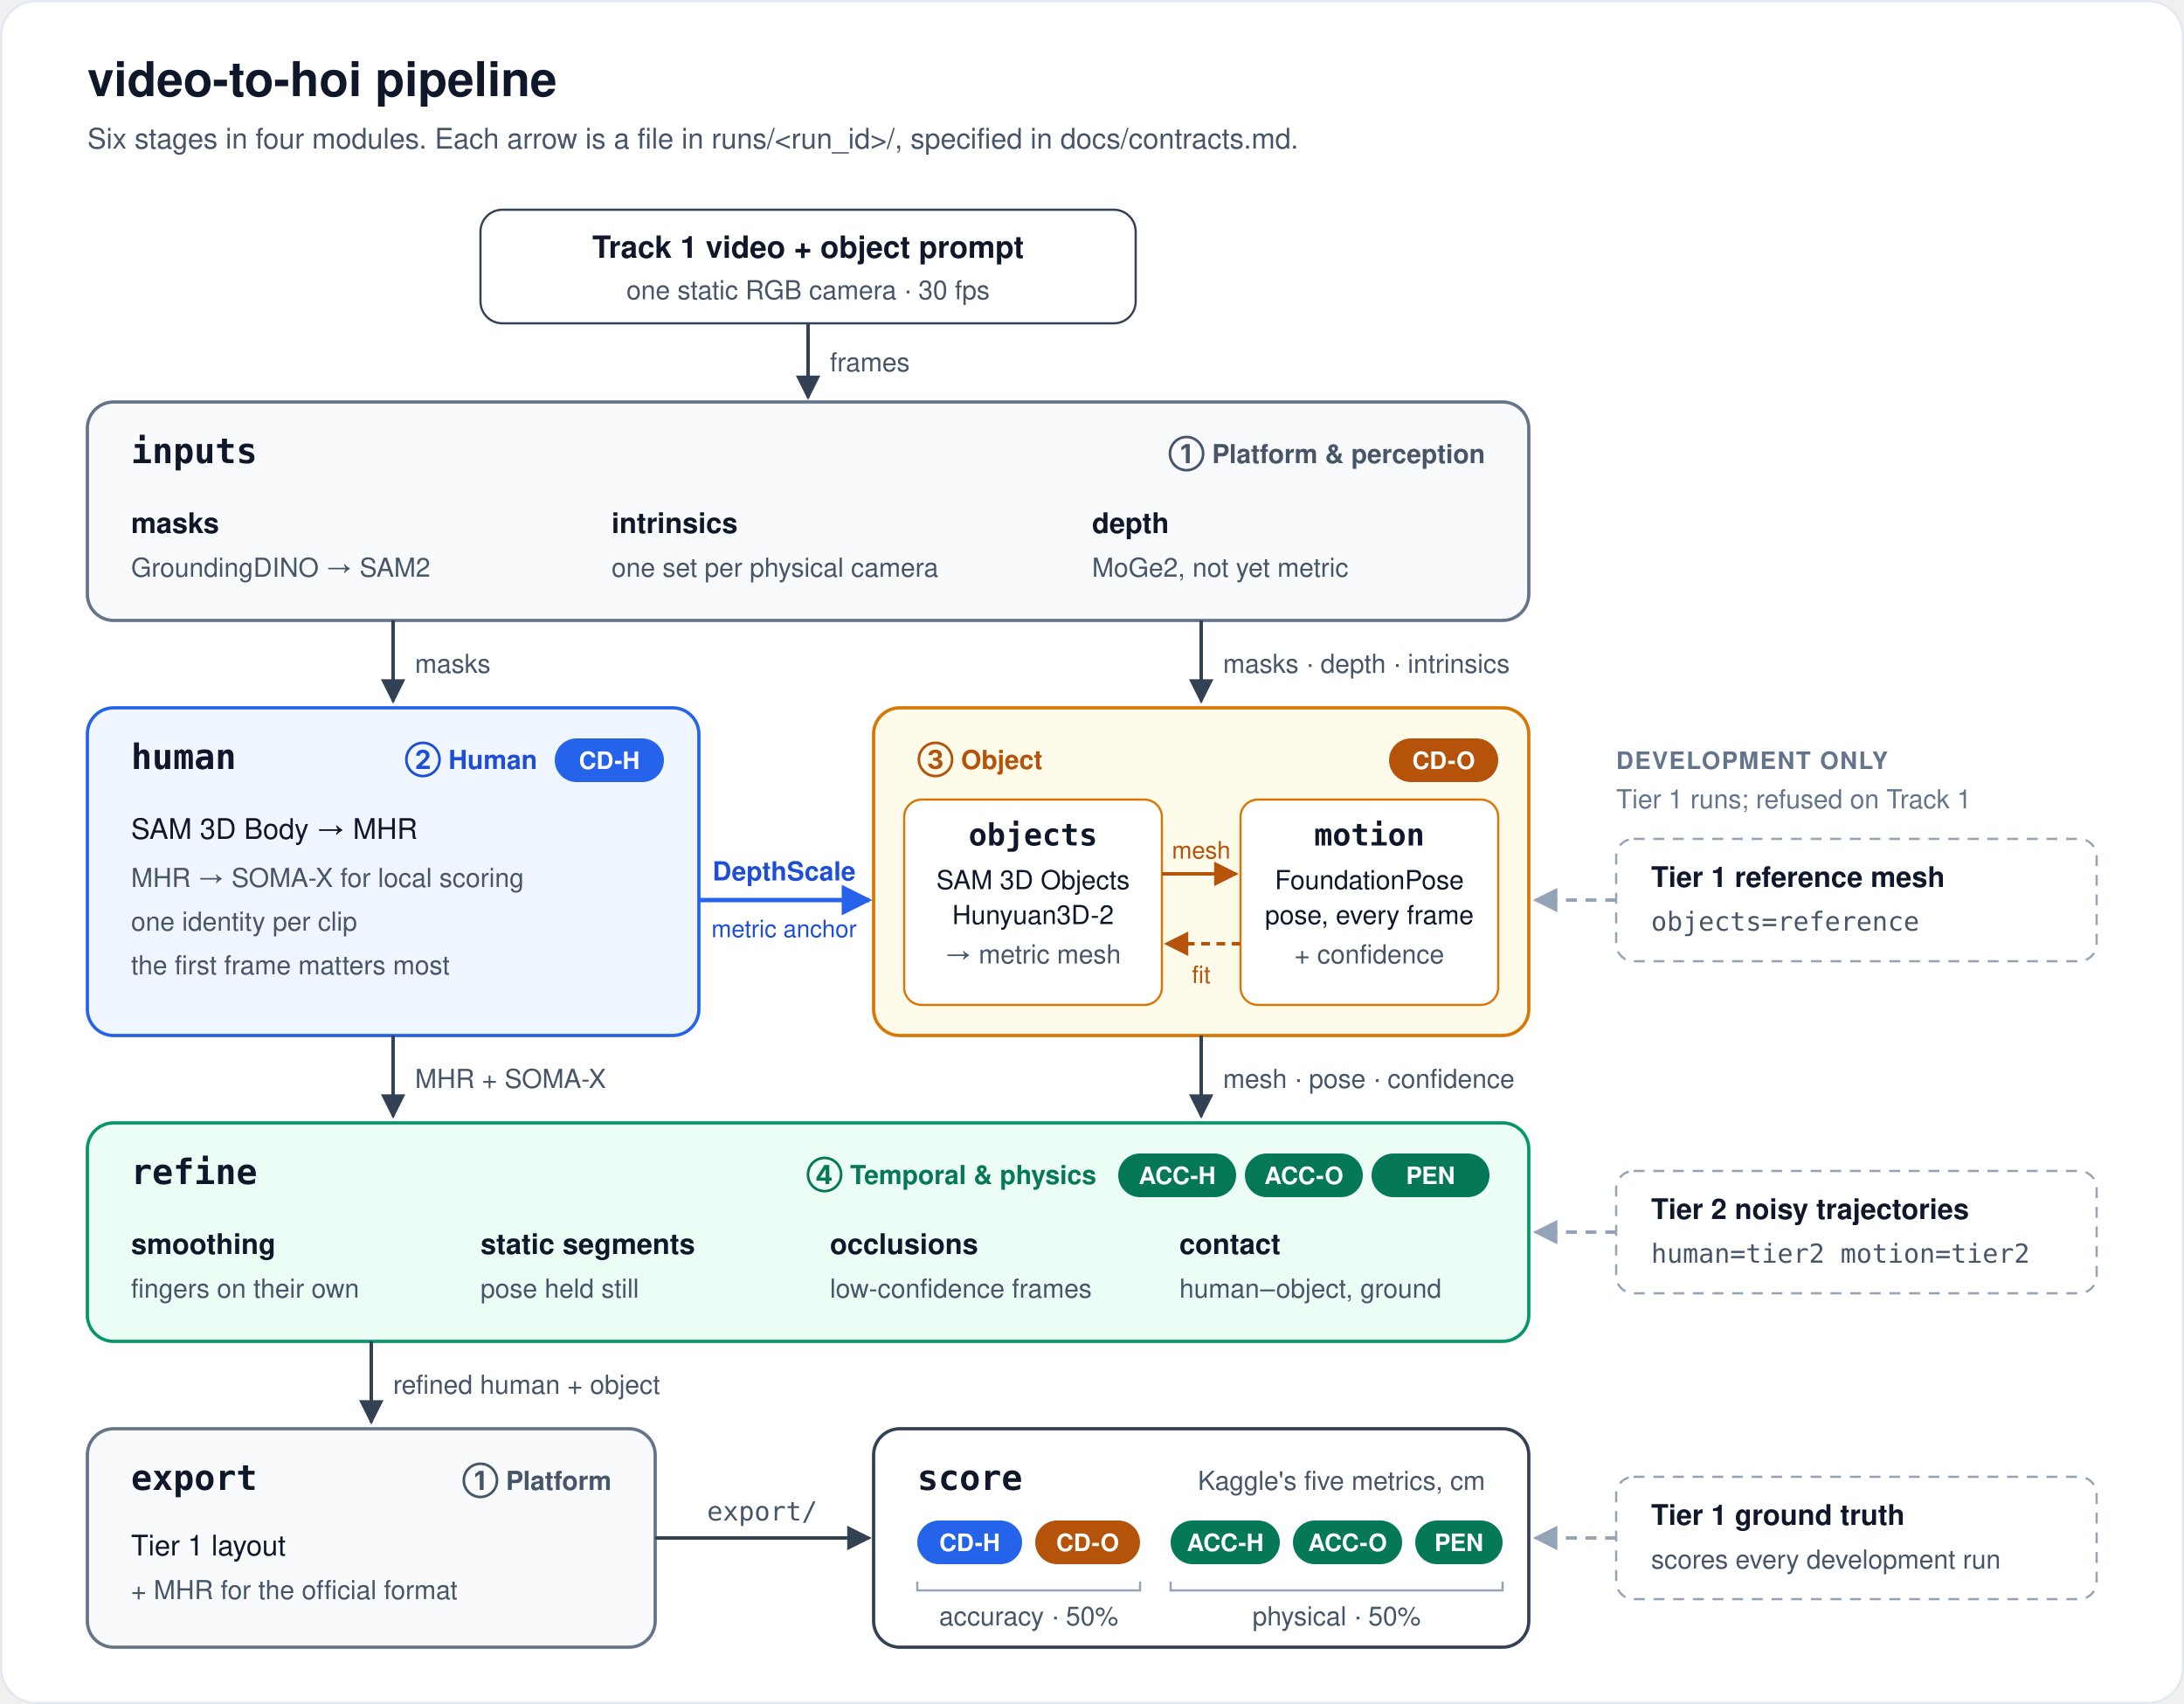
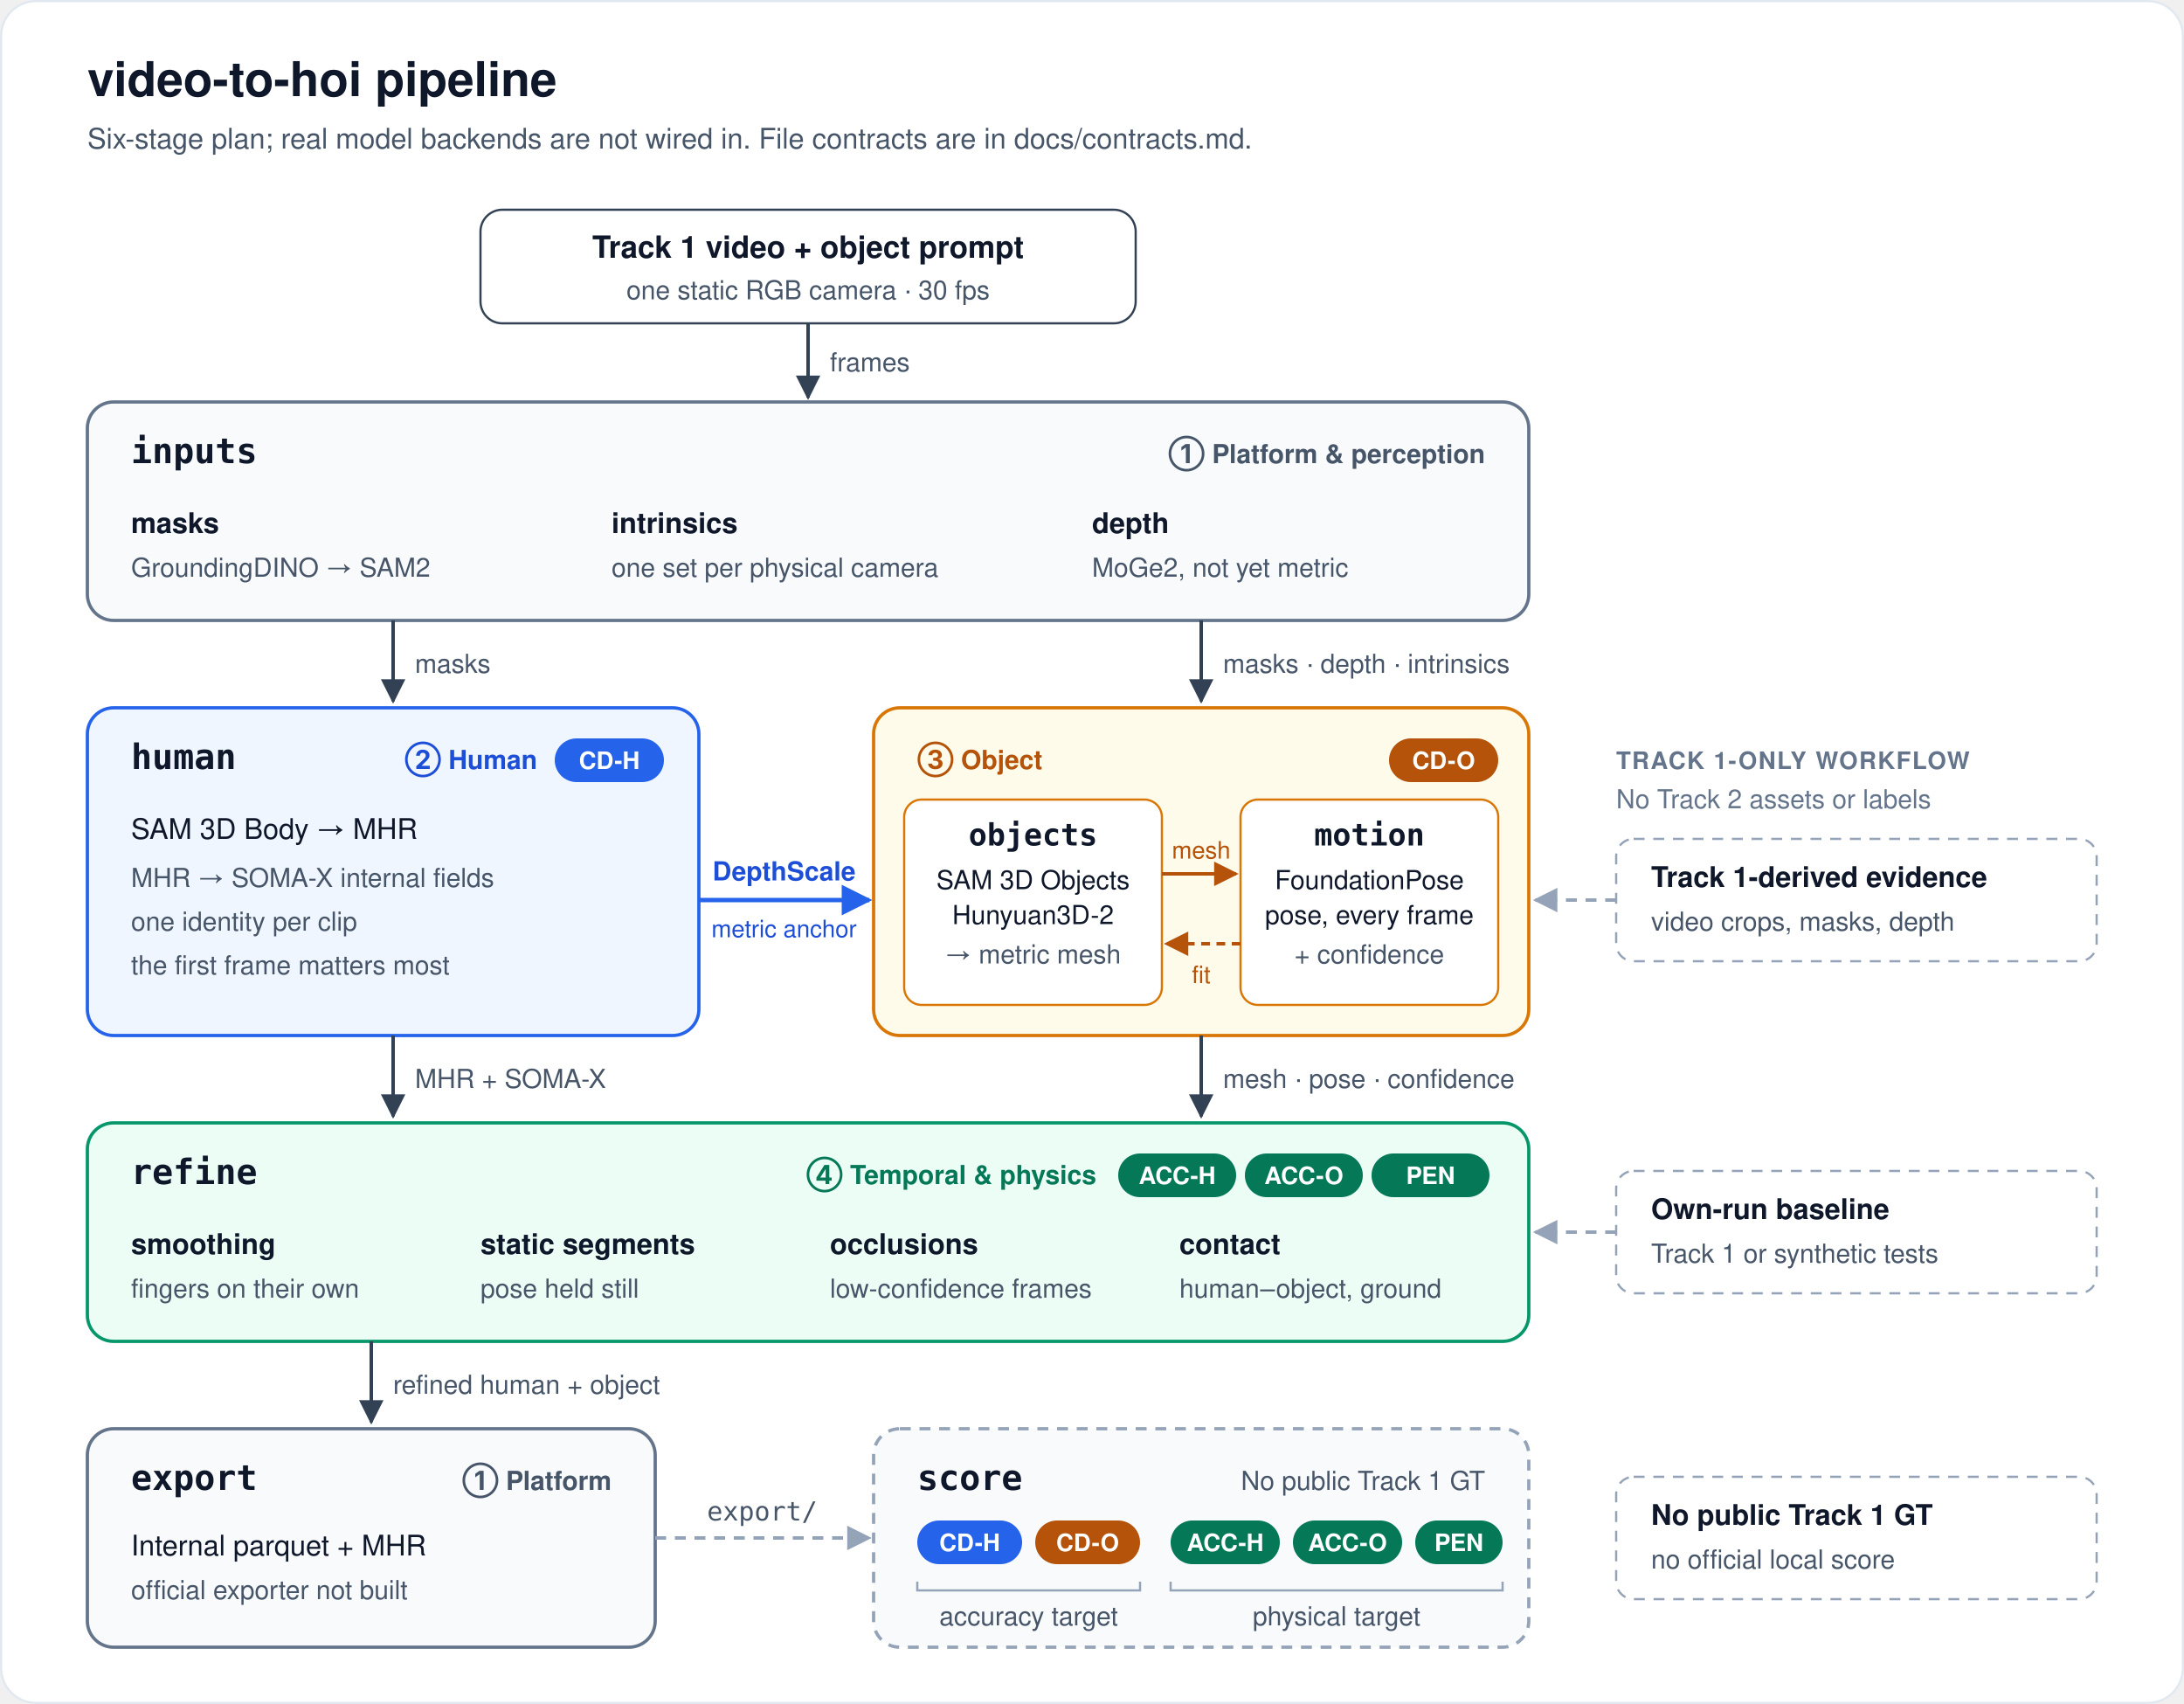
- <svg xmlns="http://www.w3.org/2000/svg" viewBox="0 0 1000 780" width="1000" height="780" role="img" aria-label="The video-to-hoi pipeline: a Track 1 video flows through six stages owned by four modules. Inputs produce masks, intrinsics, and depth; the human stage produces MHR and SOMA-X parameters and the depth scale that anchors metric scale for the object module, where mesh generation and tracking feed each other; refine smooths and applies contact to both trajectories; export writes the Tier 1 layout that the scorer turns into the five leaderboard metrics. Development-only inputs from Tier 1 and Tier 2 let each module start on its own.">
+ <svg xmlns="http://www.w3.org/2000/svg" viewBox="0 0 1000 780" width="1000" height="780" role="img" aria-label="Planned video-to-hoi pipeline: Track 1 video and object prompt feed six stages across four modules. The current code runs fake backends and writes an internal export schema. Development uses Track 1-derived artifacts or self-created synthetic tests, never Track 2. Track 1 has no public ground truth, so official ground-truth scoring is unavailable locally.">
  <defs>
    <marker id="arrow" viewBox="0 0 10 10" refX="9" refY="5" markerWidth="7" markerHeight="7" orient="auto-start-reverse">
      <path d="M0,0 L10,5 L0,10 z" fill="#334155" />
    </marker>
    <marker id="arrow-blue" viewBox="0 0 10 10" refX="9" refY="5" markerWidth="7" markerHeight="7" orient="auto-start-reverse">
      <path d="M0,0 L10,5 L0,10 z" fill="#2563EB" />
    </marker>
    <marker id="arrow-amber" viewBox="0 0 10 10" refX="9" refY="5" markerWidth="7" markerHeight="7" orient="auto-start-reverse">
      <path d="M0,0 L10,5 L0,10 z" fill="#B45309" />
    </marker>
    <marker id="arrow-gray" viewBox="0 0 10 10" refX="9" refY="5" markerWidth="7" markerHeight="7" orient="auto-start-reverse">
      <path d="M0,0 L10,5 L0,10 z" fill="#94A3B8" />
    </marker>
  </defs>
  <g font-family="'Segoe UI', -apple-system, Helvetica, Arial, sans-serif" fill="#0F172A">
    <rect x="0.5" y="0.5" width="999" height="779" rx="16" fill="#FFFFFF" stroke="#E2E8F0" />
    <text x="40" y="44" font-size="22" font-weight="700">video-to-hoi pipeline</text>
-     <text x="40" y="68" font-size="13" fill="#475569">Six stages in four modules. Each arrow is a file in runs/&lt;run_id&gt;/, specified in docs/contracts.md.</text>
+     <text x="40" y="68" font-size="13" fill="#475569">Six-stage plan; real model backends are not wired in. File contracts are in docs/contracts.md.</text>
    <rect x="220" y="96" width="300" height="52" rx="10" fill="#FFFFFF" stroke="#334155" />
    <text x="370" y="118" font-size="14" font-weight="700" text-anchor="middle">Track 1 video + object prompt</text>
    <text x="370" y="137" font-size="12" fill="#475569" text-anchor="middle">one static RGB camera · 30 fps</text>
    <line x1="370" y1="148" x2="370" y2="182" stroke="#334155" stroke-width="1.6" marker-end="url(#arrow)" />
    <text x="380" y="170" font-size="12" fill="#475569">frames</text>
    <rect x="40" y="184" width="660" height="100" rx="12" fill="#F8FAFC" stroke="#64748B" stroke-width="1.5" />
    <text x="60" y="212" font-size="16" font-weight="700" font-family="Consolas, Menlo, monospace">inputs</text>
    <text x="680" y="212" font-size="12" font-weight="700" fill="#475569" text-anchor="end">① Platform &amp; perception</text>
    <text x="60" y="244" font-size="13" font-weight="700">masks</text>
    <text x="60" y="264" font-size="12" fill="#475569">GroundingDINO → SAM2</text>
    <text x="280" y="244" font-size="13" font-weight="700">intrinsics</text>
    <text x="280" y="264" font-size="12" fill="#475569">one set per physical camera</text>
    <text x="500" y="244" font-size="13" font-weight="700">depth</text>
    <text x="500" y="264" font-size="12" fill="#475569">MoGe2, not yet metric</text>
    <line x1="180" y1="284" x2="180" y2="321" stroke="#334155" stroke-width="1.6" marker-end="url(#arrow)" />
    <text x="190" y="308" font-size="12" fill="#475569">masks</text>
    <line x1="550" y1="284" x2="550" y2="321" stroke="#334155" stroke-width="1.6" marker-end="url(#arrow)" />
    <text x="560" y="308" font-size="12" fill="#475569">masks · depth · intrinsics</text>
    <rect x="40" y="324" width="280" height="150" rx="12" fill="#EFF6FF" stroke="#2563EB" stroke-width="1.5" />
    <text x="60" y="352" font-size="16" font-weight="700" font-family="Consolas, Menlo, monospace">human</text>
    <text x="246" y="352" font-size="12" font-weight="700" fill="#1D4ED8" text-anchor="end">② Human</text>
    <rect x="254" y="338" width="50" height="20" rx="10" fill="#2563EB" />
    <text x="279" y="352" font-size="11" font-weight="700" fill="#FFFFFF" text-anchor="middle">CD-H</text>
    <text x="60" y="384" font-size="13">SAM 3D Body → MHR</text>
-     <text x="60" y="406" font-size="12" fill="#475569">MHR → SOMA-X for local scoring</text>
+     <text x="60" y="406" font-size="12" fill="#475569">MHR → SOMA-X internal fields</text>
    <text x="60" y="426" font-size="12" fill="#475569">one identity per clip</text>
    <text x="60" y="446" font-size="12" fill="#475569">the first frame matters most</text>
    <line x1="320" y1="412" x2="398" y2="412" stroke="#2563EB" stroke-width="2" marker-end="url(#arrow-blue)" />
    <text x="359" y="403" font-size="12" font-weight="700" fill="#1D4ED8" text-anchor="middle">DepthScale</text>
    <text x="359" y="429" font-size="11" fill="#1D4ED8" text-anchor="middle">metric anchor</text>
    <rect x="400" y="324" width="300" height="150" rx="12" fill="#FFFBEB" stroke="#D97706" stroke-width="1.5" />
    <text x="420" y="352" font-size="12" font-weight="700" fill="#B45309">③ Object</text>
    <rect x="636" y="338" width="50" height="20" rx="10" fill="#B45309" />
    <text x="661" y="352" font-size="11" font-weight="700" fill="#FFFFFF" text-anchor="middle">CD-O</text>
    <rect x="414" y="366" width="118" height="94" rx="8" fill="#FFFFFF" stroke="#D97706" />
    <text x="473" y="387" font-size="14" font-weight="700" text-anchor="middle" font-family="Consolas, Menlo, monospace">objects</text>
    <text x="473" y="407" font-size="12" text-anchor="middle">SAM 3D Objects</text>
    <text x="473" y="423" font-size="12" text-anchor="middle">Hunyuan3D-2</text>
    <text x="473" y="441" font-size="12" fill="#475569" text-anchor="middle">→ metric mesh</text>
    <rect x="568" y="366" width="118" height="94" rx="8" fill="#FFFFFF" stroke="#D97706" />
    <text x="627" y="387" font-size="14" font-weight="700" text-anchor="middle" font-family="Consolas, Menlo, monospace">motion</text>
    <text x="627" y="407" font-size="12" text-anchor="middle">FoundationPose</text>
    <text x="627" y="423" font-size="12" text-anchor="middle">pose, every frame</text>
    <text x="627" y="441" font-size="12" fill="#475569" text-anchor="middle">+ confidence</text>
    <line x1="532" y1="400" x2="566" y2="400" stroke="#B45309" stroke-width="1.6" marker-end="url(#arrow-amber)" />
    <text x="550" y="393" font-size="11" fill="#B45309" text-anchor="middle">mesh</text>
    <line x1="568" y1="432" x2="534" y2="432" stroke="#B45309" stroke-width="1.6" stroke-dasharray="4 3" marker-end="url(#arrow-amber)" />
    <text x="550" y="450" font-size="11" fill="#B45309" text-anchor="middle">fit</text>
    <line x1="180" y1="474" x2="180" y2="511" stroke="#334155" stroke-width="1.6" marker-end="url(#arrow)" />
    <text x="190" y="498" font-size="12" fill="#475569">MHR + SOMA-X</text>
    <line x1="550" y1="474" x2="550" y2="511" stroke="#334155" stroke-width="1.6" marker-end="url(#arrow)" />
    <text x="560" y="498" font-size="12" fill="#475569">mesh · pose · confidence</text>
    <rect x="40" y="514" width="660" height="100" rx="12" fill="#ECFDF5" stroke="#059669" stroke-width="1.5" />
    <text x="60" y="542" font-size="16" font-weight="700" font-family="Consolas, Menlo, monospace">refine</text>
    <text x="502" y="542" font-size="12" font-weight="700" fill="#047857" text-anchor="end">④ Temporal &amp; physics</text>
    <rect x="512" y="528" width="54" height="20" rx="10" fill="#047857" />
    <text x="539" y="542" font-size="11" font-weight="700" fill="#FFFFFF" text-anchor="middle">ACC-H</text>
    <rect x="570" y="528" width="54" height="20" rx="10" fill="#047857" />
    <text x="597" y="542" font-size="11" font-weight="700" fill="#FFFFFF" text-anchor="middle">ACC-O</text>
    <rect x="628" y="528" width="54" height="20" rx="10" fill="#047857" />
    <text x="655" y="542" font-size="11" font-weight="700" fill="#FFFFFF" text-anchor="middle">PEN</text>
    <text x="60" y="574" font-size="13" font-weight="700">smoothing</text>
    <text x="60" y="594" font-size="12" fill="#475569">fingers on their own</text>
    <text x="220" y="574" font-size="13" font-weight="700">static segments</text>
    <text x="220" y="594" font-size="12" fill="#475569">pose held still</text>
    <text x="380" y="574" font-size="13" font-weight="700">occlusions</text>
    <text x="380" y="594" font-size="12" fill="#475569">low-confidence frames</text>
    <text x="540" y="574" font-size="13" font-weight="700">contact</text>
    <text x="540" y="594" font-size="12" fill="#475569">human–object, ground</text>
    <line x1="170" y1="614" x2="170" y2="651" stroke="#334155" stroke-width="1.6" marker-end="url(#arrow)" />
    <text x="180" y="638" font-size="12" fill="#475569">refined human + object</text>
    <rect x="40" y="654" width="260" height="100" rx="12" fill="#F8FAFC" stroke="#64748B" stroke-width="1.5" />
    <text x="60" y="682" font-size="16" font-weight="700" font-family="Consolas, Menlo, monospace">export</text>
    <text x="280" y="682" font-size="12" font-weight="700" fill="#475569" text-anchor="end">① Platform</text>
-     <text x="60" y="712" font-size="13">Tier 1 layout</text>
-     <text x="60" y="732" font-size="12" fill="#475569">+ MHR for the official format</text>
-     <line x1="300" y1="704" x2="398" y2="704" stroke="#334155" stroke-width="1.6" marker-end="url(#arrow)" />
+     <text x="60" y="712" font-size="13">Internal parquet + MHR</text>
+     <text x="60" y="732" font-size="12" fill="#475569">official exporter not built</text>
+     <line x1="300" y1="704" x2="398" y2="704" stroke="#94A3B8" stroke-width="1.6" stroke-dasharray="5 4" marker-end="url(#arrow-gray)" />
    <text x="349" y="696" font-size="12" fill="#475569" text-anchor="middle" font-family="Consolas, Menlo, monospace">export/</text>
-     <rect x="400" y="654" width="300" height="100" rx="12" fill="#FFFFFF" stroke="#334155" stroke-width="1.5" />
+     <rect x="400" y="654" width="300" height="100" rx="12" fill="#F8FAFC" stroke="#94A3B8" stroke-width="1.5" stroke-dasharray="5 4" />
    <text x="420" y="682" font-size="16" font-weight="700" font-family="Consolas, Menlo, monospace">score</text>
-     <text x="680" y="682" font-size="12" fill="#475569" text-anchor="end">Kaggle's five metrics, cm</text>
+     <text x="680" y="682" font-size="12" fill="#475569" text-anchor="end">No public Track 1 GT</text>
    <rect x="420" y="696" width="48" height="20" rx="10" fill="#2563EB" />
    <text x="444" y="710" font-size="11" font-weight="700" fill="#FFFFFF" text-anchor="middle">CD-H</text>
    <rect x="474" y="696" width="48" height="20" rx="10" fill="#B45309" />
    <text x="498" y="710" font-size="11" font-weight="700" fill="#FFFFFF" text-anchor="middle">CD-O</text>
    <rect x="536" y="696" width="50" height="20" rx="10" fill="#047857" />
    <text x="561" y="710" font-size="11" font-weight="700" fill="#FFFFFF" text-anchor="middle">ACC-H</text>
    <rect x="592" y="696" width="50" height="20" rx="10" fill="#047857" />
    <text x="617" y="710" font-size="11" font-weight="700" fill="#FFFFFF" text-anchor="middle">ACC-O</text>
    <rect x="648" y="696" width="40" height="20" rx="10" fill="#047857" />
    <text x="668" y="710" font-size="11" font-weight="700" fill="#FFFFFF" text-anchor="middle">PEN</text>
    <path d="M420,724 v4 h102 v-4 M536,724 v4 h152 v-4" fill="none" stroke="#94A3B8" />
-     <text x="471" y="744" font-size="12" fill="#475569" text-anchor="middle">accuracy · 50%</text>
-     <text x="612" y="744" font-size="12" fill="#475569" text-anchor="middle">physical · 50%</text>
-     <text x="740" y="352" font-size="11" font-weight="700" fill="#64748B" letter-spacing="0.6">DEVELOPMENT ONLY</text>
-     <text x="740" y="370" font-size="12" fill="#64748B">Tier 1 runs; refused on Track 1</text>
+     <text x="471" y="744" font-size="12" fill="#475569" text-anchor="middle">accuracy target</text>
+     <text x="612" y="744" font-size="12" fill="#475569" text-anchor="middle">physical target</text>
+     <text x="740" y="352" font-size="11" font-weight="700" fill="#64748B" letter-spacing="0.6">TRACK 1-ONLY WORKFLOW</text>
+     <text x="740" y="370" font-size="12" fill="#64748B">No Track 2 assets or labels</text>
    <rect x="740" y="384" width="220" height="56" rx="8" fill="#FFFFFF" stroke="#94A3B8" stroke-dasharray="5 4" />
-     <text x="756" y="406" font-size="13" font-weight="700">Tier 1 reference mesh</text>
-     <text x="756" y="426" font-size="12" fill="#475569" font-family="Consolas, Menlo, monospace">objects=reference</text>
+     <text x="756" y="406" font-size="13" font-weight="700">Track 1-derived evidence</text>
+     <text x="756" y="426" font-size="12" fill="#475569">video crops, masks, depth</text>
    <line x1="740" y1="412" x2="703" y2="412" stroke="#94A3B8" stroke-width="1.6" stroke-dasharray="5 4" marker-end="url(#arrow-gray)" />
    <rect x="740" y="536" width="220" height="56" rx="8" fill="#FFFFFF" stroke="#94A3B8" stroke-dasharray="5 4" />
-     <text x="756" y="558" font-size="13" font-weight="700">Tier 2 noisy trajectories</text>
-     <text x="756" y="578" font-size="12" fill="#475569" font-family="Consolas, Menlo, monospace">human=tier2 motion=tier2</text>
+     <text x="756" y="558" font-size="13" font-weight="700">Own-run baseline</text>
+     <text x="756" y="578" font-size="12" fill="#475569">Track 1 or synthetic tests</text>
    <line x1="740" y1="564" x2="703" y2="564" stroke="#94A3B8" stroke-width="1.6" stroke-dasharray="5 4" marker-end="url(#arrow-gray)" />
    <rect x="740" y="676" width="220" height="56" rx="8" fill="#FFFFFF" stroke="#94A3B8" stroke-dasharray="5 4" />
-     <text x="756" y="698" font-size="13" font-weight="700">Tier 1 ground truth</text>
-     <text x="756" y="718" font-size="12" fill="#475569">scores every development run</text>
-     <line x1="740" y1="704" x2="703" y2="704" stroke="#94A3B8" stroke-width="1.6" stroke-dasharray="5 4" marker-end="url(#arrow-gray)" />
+     <text x="756" y="698" font-size="13" font-weight="700">No public Track 1 GT</text>
+     <text x="756" y="718" font-size="12" fill="#475569">no official local score</text>
  </g>
</svg>
